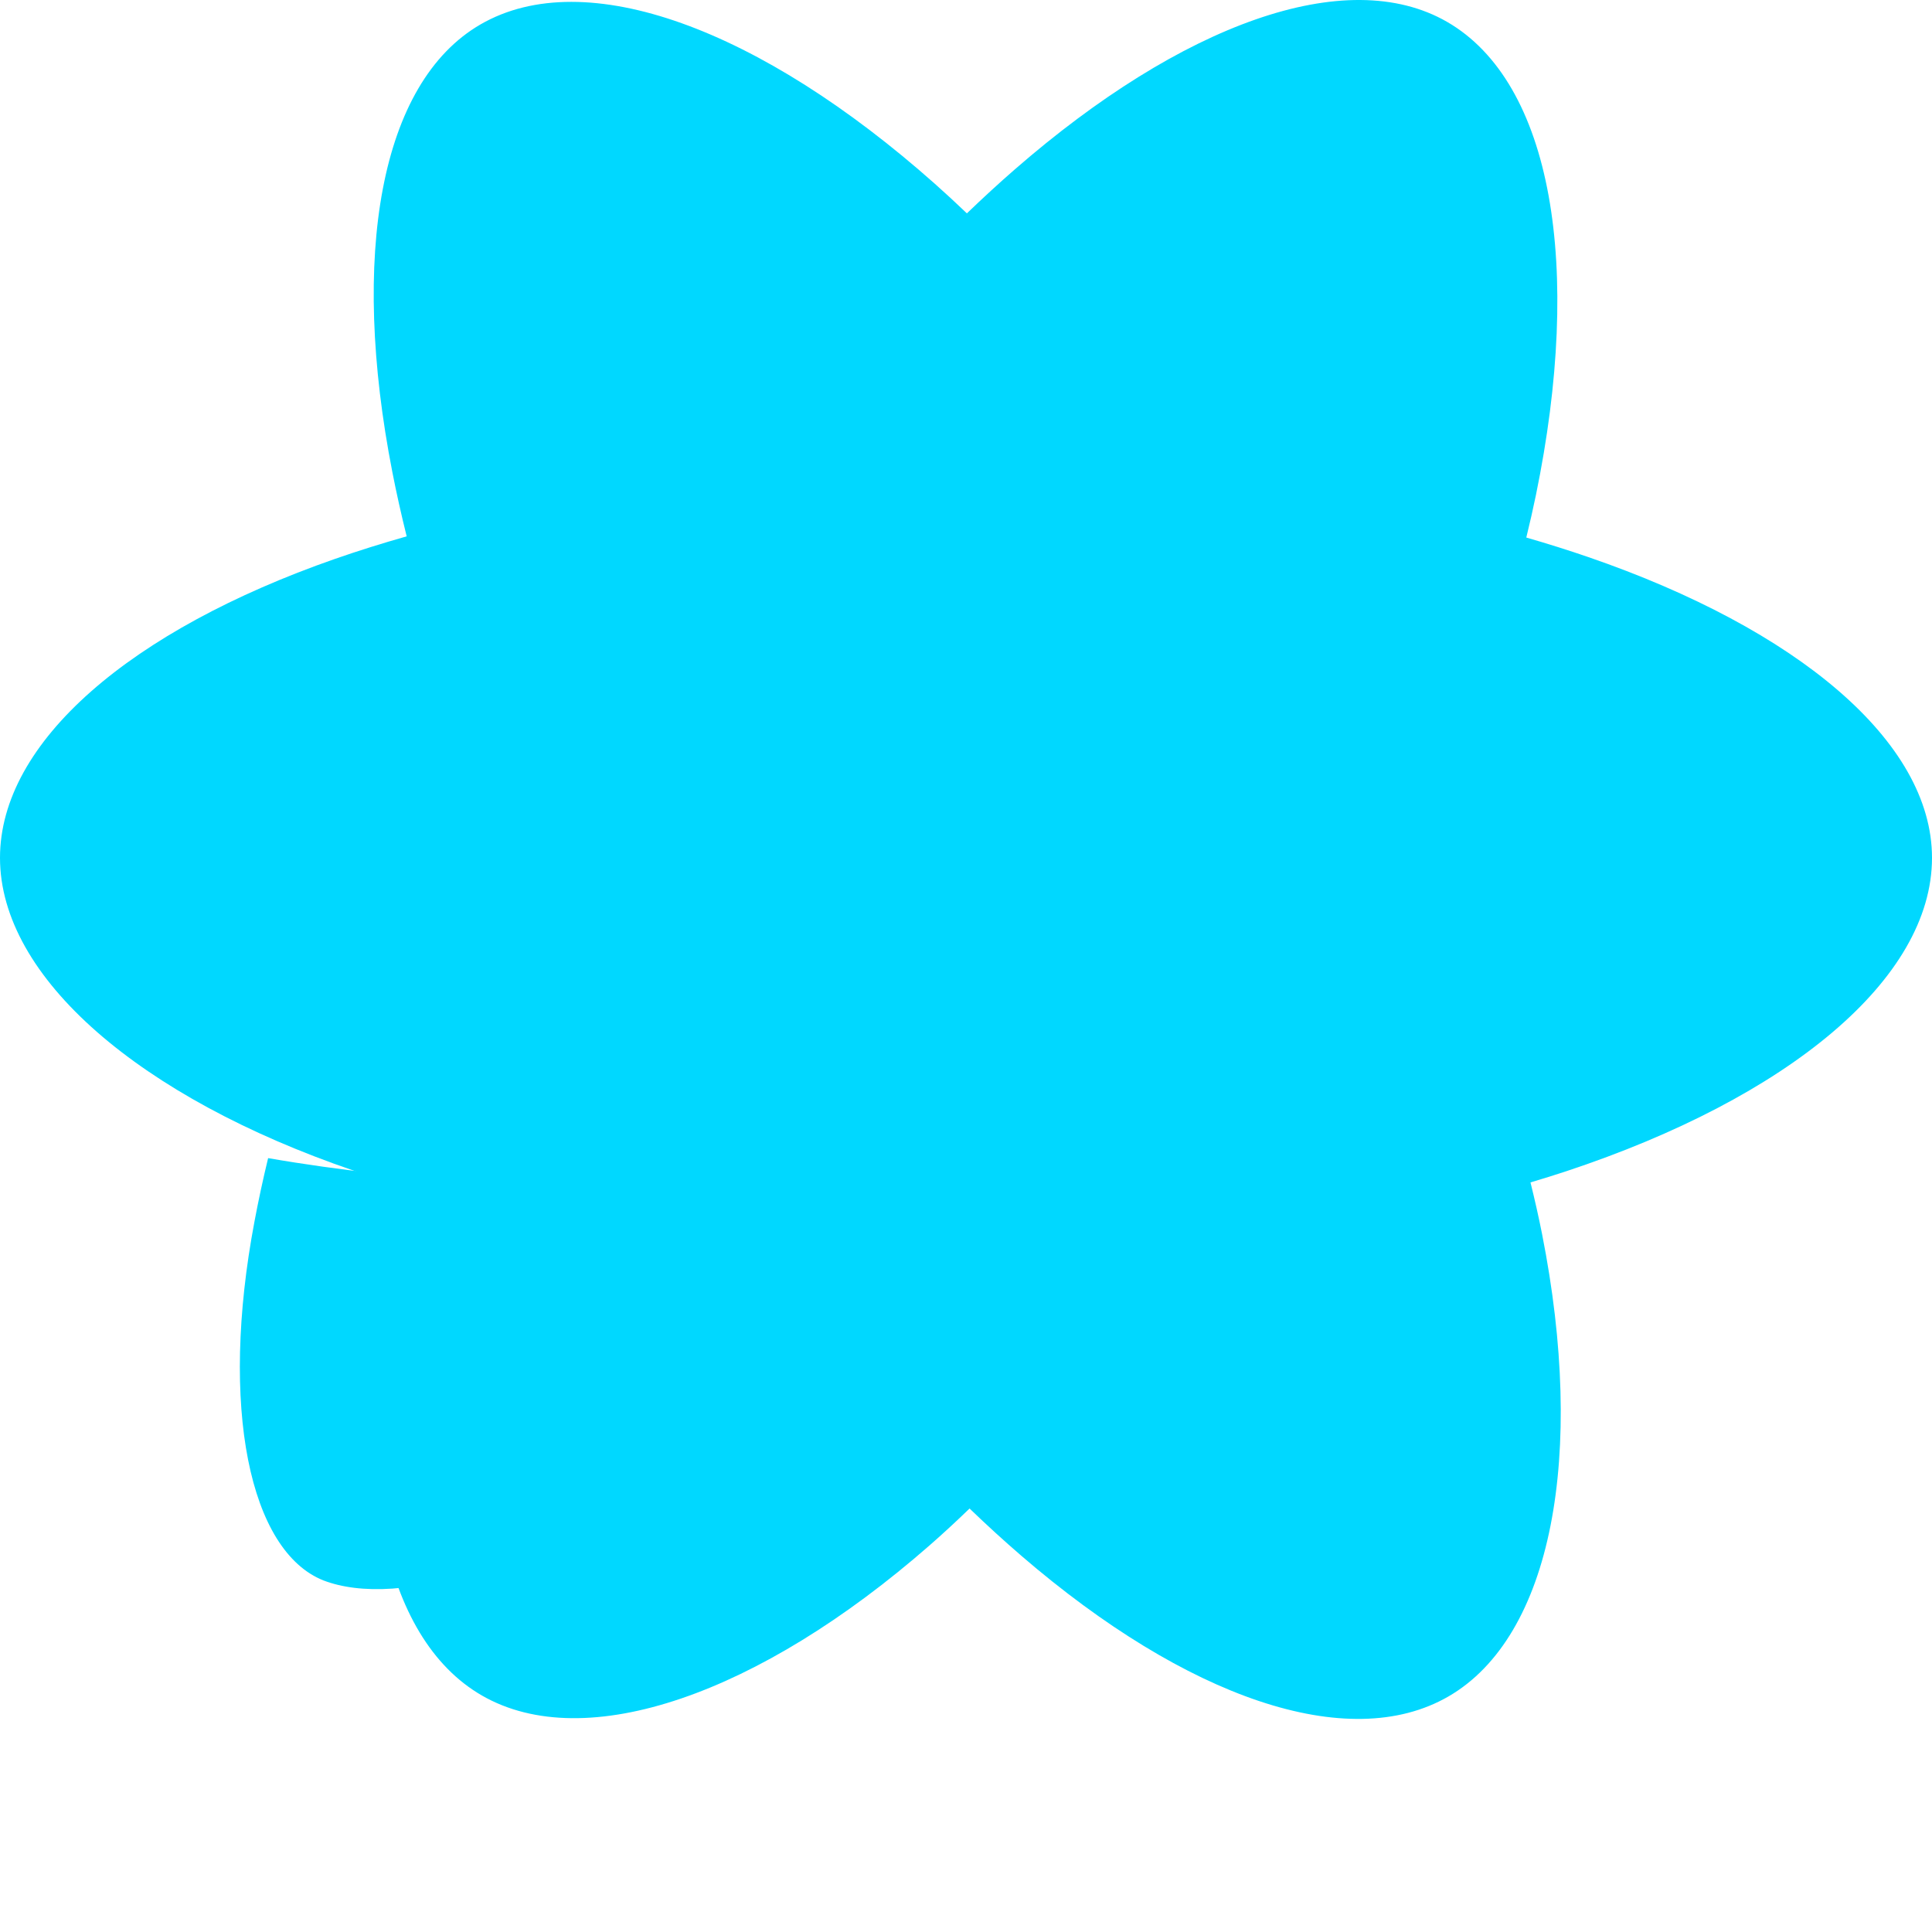
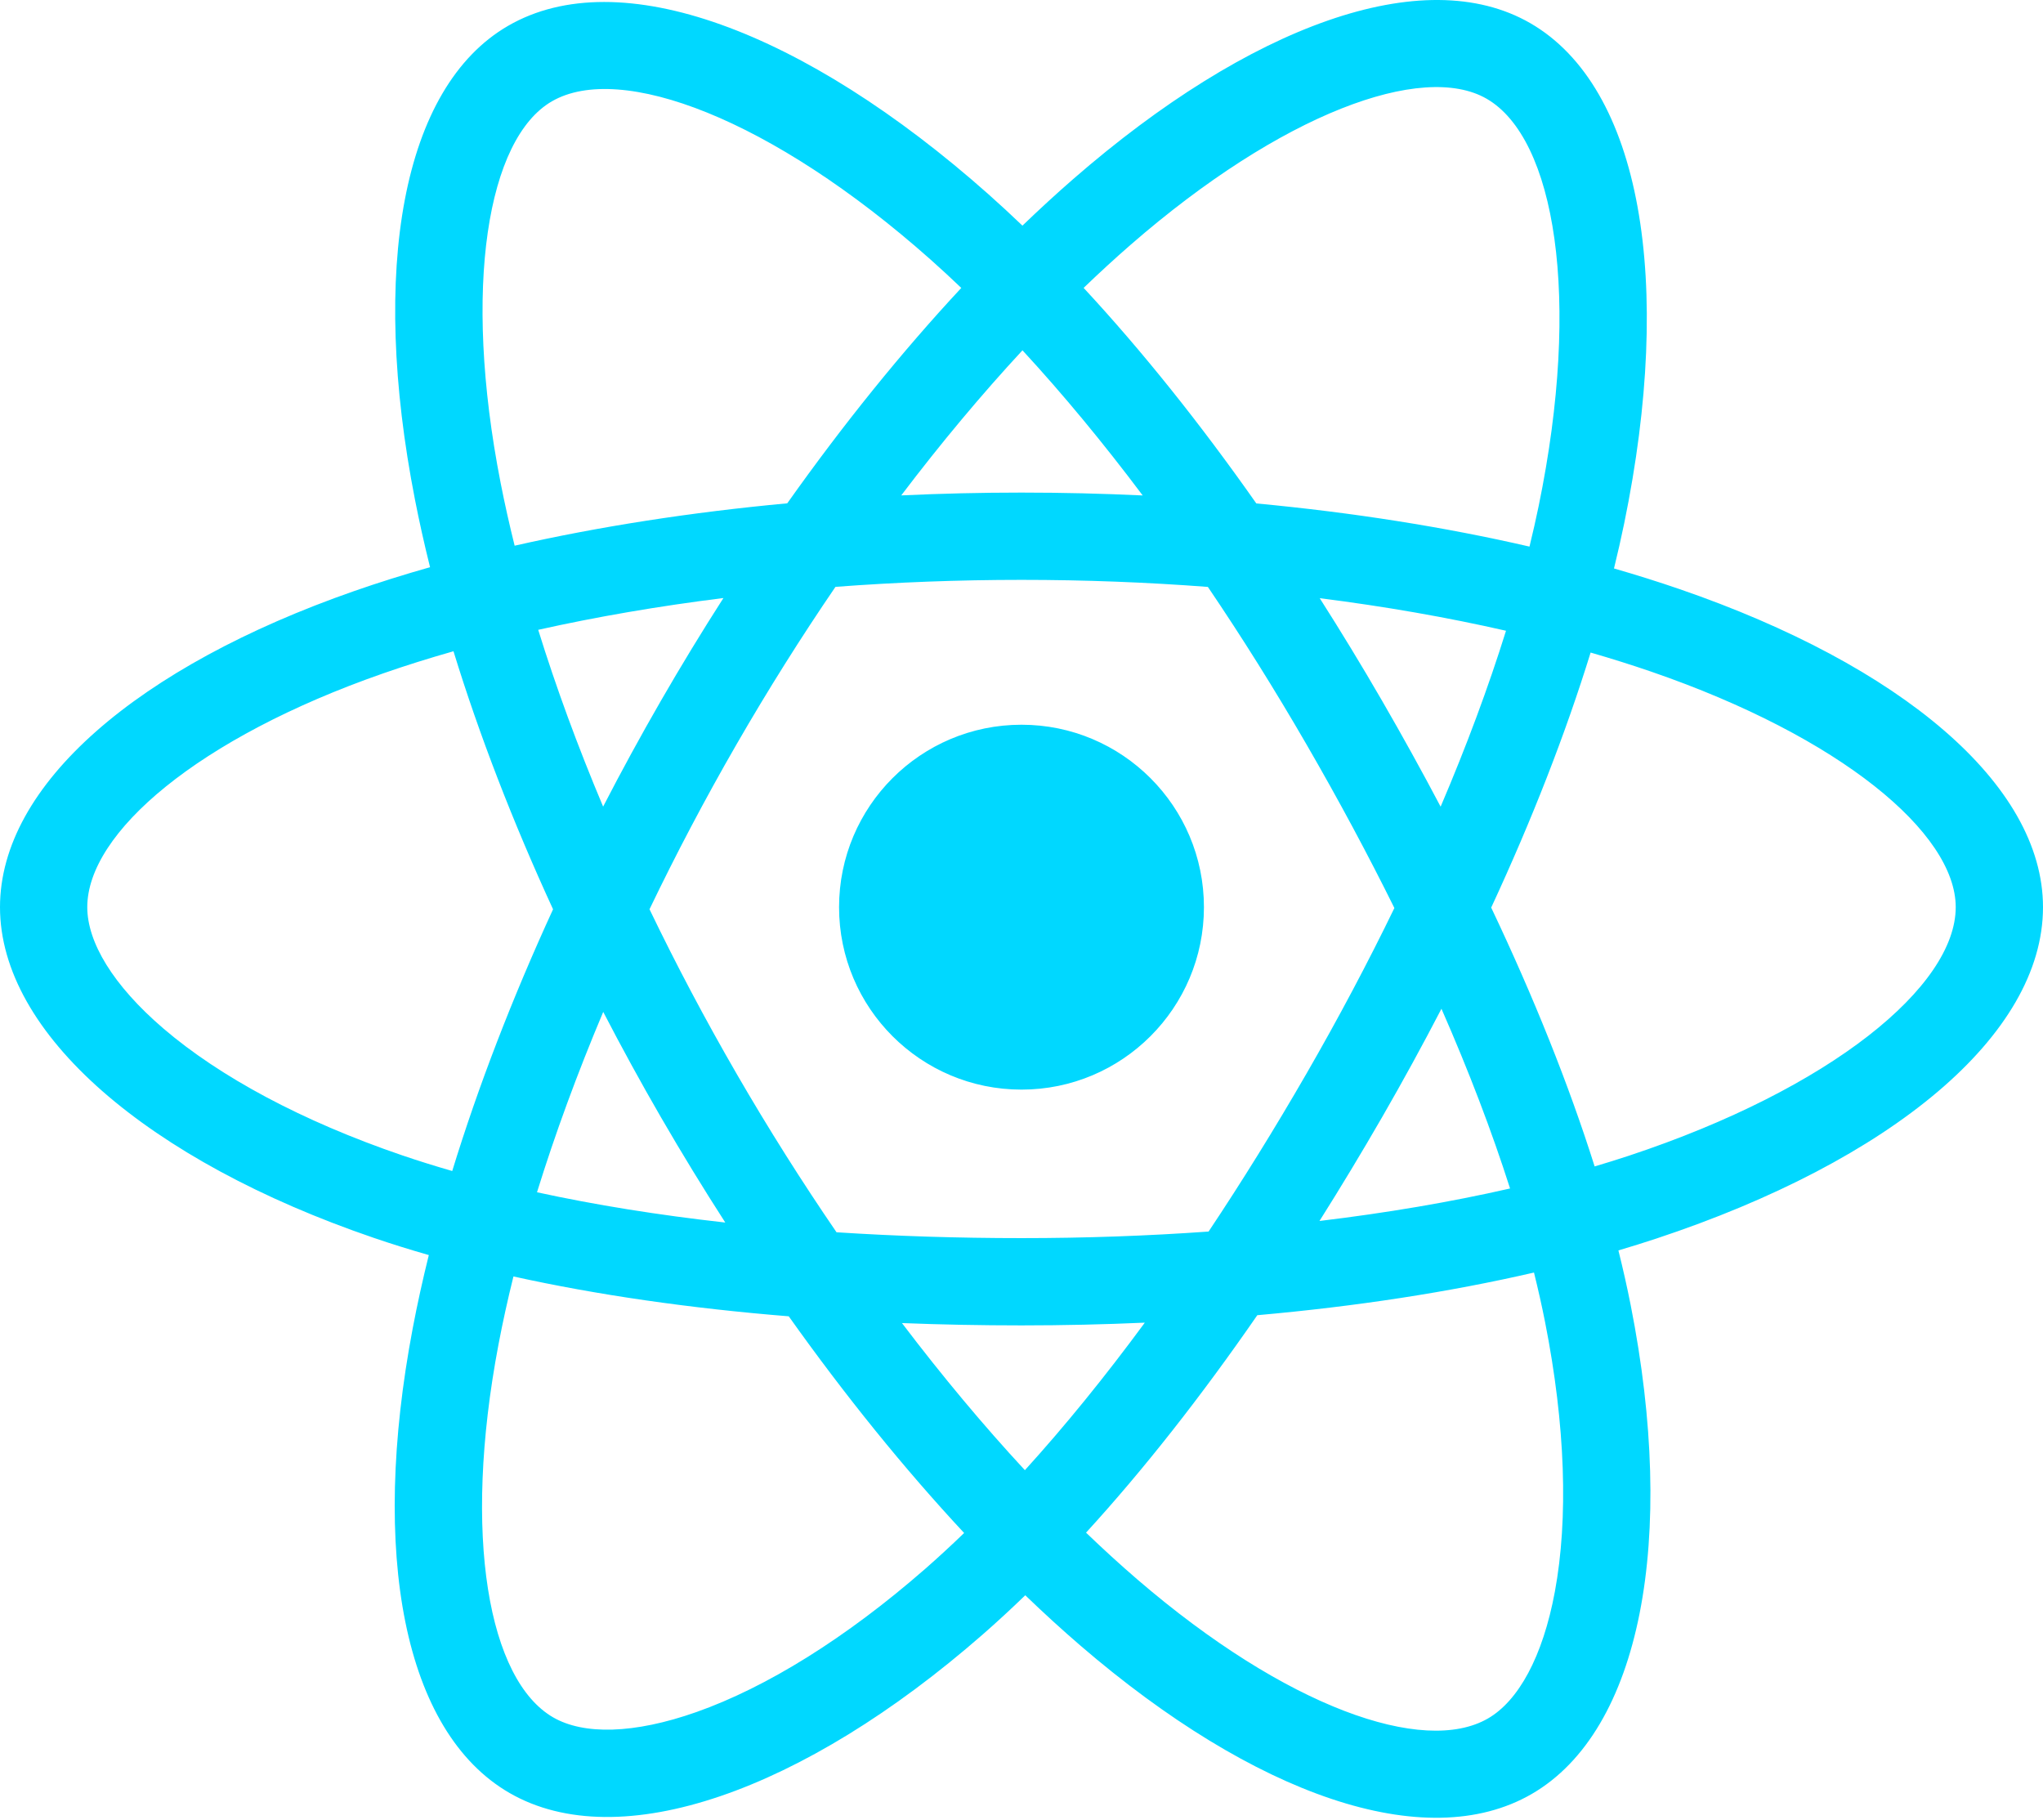
- <svg xmlns="http://www.w3.org/2000/svg" width="256px" height="256px" viewBox="0 0 256 256" version="1.1" preserveAspectRatio="xMidYMid">
+ <svg xmlns="http://www.w3.org/2000/svg" width="256px" height="228px" viewBox="0 0 256 228" version="1.1" preserveAspectRatio="xMidYMid">
  <g>
-     <path d="M210.483,73.824 C207.828,72.91 205.076,72.045 202.242,71.227 C202.708,69.326 203.136,67.45 203.516,65.606 C209.754,35.325 205.675,10.93 191.747,2.898 C178.392,-4.803 156.551,3.227 134.493,22.424 C132.372,24.27 130.245,26.224 128.118,28.272 C126.702,26.917 125.287,25.608 123.877,24.355 C100.759,3.829 77.587,-4.822 63.673,3.233 C50.33,10.957 46.379,33.89 51.995,62.588 C52.537,65.36 53.171,68.191 53.887,71.069 C50.608,72 47.442,72.992 44.413,74.048 C17.309,83.497 0,98.307 0,113.668 C0,129.533 18.582,145.446 46.812,155.095 C49.039,155.857 51.351,156.577 53.733,157.26 C52.96,160.373 52.288,163.423 51.723,166.398 C46.369,194.598 50.55,216.989 63.857,224.664 C77.601,232.59 100.669,224.443 123.13,204.809 C124.906,203.257 126.687,201.611 128.472,199.886 C130.786,202.114 133.095,204.222 135.393,206.2 C157.15,224.922 178.638,232.482 191.932,224.786 C205.663,216.837 210.126,192.783 204.332,163.518 C203.89,161.283 203.375,159 202.797,156.676 C204.417,156.197 206.007,155.702 207.557,155.188 C236.905,145.465 256,129.745 256,113.668 C256,98.251 238.132,83.342 210.483,73.824 Z" fill="#00D8FF" />
-     <path d="M201.345,142.849 C199.916,143.312 198.448,143.759 196.945,144.192 C194.556,134.926 190.993,124.894 186.421,114.384 C190.741,104.144 194.153,94.282 196.449,85.172 C199.123,85.952 201.706,86.782 204.176,87.663 C227.878,95.534 242.14,107.441 242.14,113.668 C242.14,120.299 226.796,132.98 201.345,142.849 Z M190.985,161.234 C193.105,174.787 192.806,186.632 190.138,194.647 C187.736,201.825 183.728,205.957 179.026,207.771 C169.194,211.601 150.293,204.909 130.368,187.864 C128.222,186.027 126.072,184.065 123.931,181.987 C131.216,174.091 138.502,164.655 145.557,154.015 C156.999,153.274 167.702,152.023 177.287,150.28 C177.808,152.434 178.278,154.546 178.685,156.611 C179.767,161.699 190.985,161.234 190.985,161.234 Z M64.855,207.438 C55.204,211.145 47.603,211.224 42.893,209.428 C33.047,205.557 29.073,186.448 33.715,161.878 C34.231,159.118 34.836,156.306 35.527,153.457 C44.968,155.095 55.533,156.256 67.007,156.939 C74.131,167.357 81.649,176.715 89.233,184.518 C87.556,186.137 85.876,187.686 84.195,189.152 C77.308,195.212 70.762,203.225 64.855,207.438 Z M13.86,113.668 C13.86,106.982 27.35,94.73 50.201,86.993 C52.946,85.999 55.846,85.066 58.866,84.187 C61.2,93.442 64.594,103.302 68.858,113.451 C64.553,123.728 61.112,133.718 58.75,143.066 C56.268,142.36 53.861,141.604 51.547,140.8 C27.594,132.884 13.86,120.609 13.86,113.668 Z M65.231,66.539 C60.416,41.417 64.209,21.86 73.977,18.027 C84.434,13.933 105.786,21.787 127.543,41.134 C128.847,42.291 130.15,43.493 131.453,44.739 C123.917,52.502 116.448,61.702 109.317,71.932 C98.164,72.764 87.484,74.142 77.649,75.991 C76.869,72.875 76.194,69.841 75.63,66.904 C72.191,66.786 65.231,66.539 65.231,66.539 Z M152.969,90.888 C150.008,85.853 146.96,80.959 143.842,76.218 C150.693,76.978 157.22,77.94 163.33,79.085 C161.584,85.504 159.368,92.223 156.738,99.113 C155.519,96.35 154.259,93.602 152.969,90.888 Z M128.104,50.945 C132.461,55.704 136.831,60.947 141.159,66.603 C136.795,66.45 132.346,66.372 127.832,66.372 C123.361,66.372 118.933,66.446 114.567,66.59 C118.892,60.99 123.486,55.755 128.104,50.945 Z M102.984,90.953 C101.723,93.619 100.513,96.311 99.355,99.024 C96.768,92.173 94.596,85.436 92.87,78.991 C98.924,77.885 105.391,76.958 112.164,76.226 C108.998,81.024 105.907,85.94 102.984,90.953 Z M112.379,152.94 C105.435,152.262 98.853,151.373 92.727,150.28 C94.486,143.722 96.717,136.847 99.355,129.856 C100.513,132.568 101.723,135.26 102.984,137.926 C105.972,143.048 109.148,148.059 112.379,152.94 Z M128.297,177.935 C123.819,173.054 119.366,167.697 114.994,161.942 C119.275,162.057 123.66,162.115 128.146,162.115 C132.734,162.115 137.252,162.038 141.697,161.889 C137.298,167.761 132.803,173.136 128.297,177.935 Z M156.868,129.533 C159.614,136.665 161.92,143.623 163.703,150.237 C157.479,151.397 150.816,152.341 143.842,153.062 C146.96,148.273 150.008,143.323 152.969,138.23 C154.313,135.424 155.615,132.596 156.868,129.733 Z M142.325,156.939 C134.148,157.629 125.856,158.073 117.548,158.272 C109.239,158.073 101.033,157.629 93.001,156.982 C84.968,156.336 77.165,155.432 69.703,154.313 C66.264,154.195 62.825,154.013 59.472,153.767 C61.742,147.82 64.33,141.7 67.224,135.451 C70.119,129.202 73.28,123.04 76.719,116.963 C80.158,110.887 83.811,104.924 87.65,99.091 C91.49,93.257 95.457,87.651 99.554,82.275 C107.73,82.029 115.907,81.95 124.084,82.029 C132.261,81.95 140.352,82.029 148.272,82.275 C152.281,87.651 156.205,93.257 160.044,99.091 C163.884,104.924 167.537,110.887 171.019,116.963 C174.502,123.04 177.771,129.202 180.753,135.451 C183.735,141.7 186.409,147.82 188.765,153.767 C185.241,154.013 181.758,154.195 178.319,154.313 C170.858,155.432 163.054,156.336 154.978,156.982 C146.902,157.629 142.325,156.939 142.325,156.939 Z M179.026,17.884 C189.458,21.787 193.339,42.973 187.993,70.032 C187.65,71.706 187.266,73.42 186.838,75.172 C176.96,73.292 166.28,71.893 155.084,71.062 C147.91,60.744 140.438,51.505 132.902,43.743 C134.916,41.808 136.93,39.966 138.944,38.216 C157.702,21.541 177.014,14.052 179.026,17.884 Z" fill="#00D8FF" />
+     <path d="M210.483,73.824 C207.828,72.91 205.076,72.045 202.242,71.227 C202.708,69.326 203.136,67.45 203.516,65.606 C209.754,35.325 205.675,10.93 191.747,2.898 C178.392,-4.803 156.551,3.227 134.493,22.424 C132.372,24.27 130.245,26.224 128.118,28.272 C126.702,26.917 125.287,25.608 123.877,24.355 C100.759,3.829 77.587,-4.822 63.673,3.233 C50.33,10.957 46.379,33.89 51.995,62.588 C52.537,65.36 53.171,68.191 53.887,71.069 C50.608,72 47.442,72.992 44.413,74.048 C17.309,83.497 0,98.307 0,113.668 C0,129.533 18.582,145.446 46.812,155.095 C49.039,155.857 51.351,156.577 53.733,157.26 C52.96,160.373 52.288,163.423 51.723,166.398 C46.369,194.598 50.55,216.989 63.857,224.664 C77.601,232.59 100.669,224.443 123.13,204.809 C124.906,203.257 126.687,201.611 128.472,199.886 C130.786,202.114 133.095,204.222 135.393,206.2 C157.15,224.922 178.638,232.482 191.932,224.786 C205.663,216.837 210.126,192.783 204.332,163.518 C203.89,161.283 203.375,159 202.797,156.676 C204.417,156.197 206.007,155.702 207.557,155.188 C236.905,145.465 256,129.745 256,113.668 C256,98.251 238.132,83.342 210.483,73.824 L210.483,73.824 Z M204.118,144.808 C202.718,145.271 201.282,145.719 199.818,146.153 C196.578,135.896 192.206,124.99 186.855,113.721 C191.961,102.721 196.165,91.954 199.314,81.764 C201.933,82.522 204.474,83.321 206.924,84.164 C230.613,92.32 245.064,104.377 245.064,113.668 C245.064,123.564 229.458,136.411 204.118,144.808 L204.118,144.808 Z M193.604,165.642 C196.166,178.583 196.531,190.283 194.835,199.429 C193.31,207.648 190.244,213.127 186.452,215.322 C178.385,219.991 161.132,213.921 142.525,197.91 C140.392,196.074 138.244,194.115 136.088,192.04 C143.302,184.151 150.511,174.98 157.547,164.794 C169.923,163.696 181.615,161.9 192.218,159.449 C192.74,161.556 193.204,163.622 193.604,165.642 L193.604,165.642 Z M87.276,214.515 C79.394,217.298 73.116,217.378 69.321,215.19 C61.246,210.533 57.889,192.554 62.468,168.438 C62.993,165.676 63.617,162.839 64.337,159.939 C74.823,162.258 86.43,163.927 98.835,164.933 C105.919,174.9 113.336,184.061 120.811,192.083 C119.178,193.659 117.551,195.16 115.934,196.575 C106.001,205.257 96.048,211.417 87.276,214.515 L87.276,214.515 Z M50.349,144.747 C37.866,140.48 27.557,134.935 20.491,128.884 C14.141,123.447 10.936,118.048 10.936,113.668 C10.936,104.346 24.833,92.456 48.012,84.375 C50.825,83.394 53.769,82.47 56.824,81.602 C60.028,92.022 64.23,102.917 69.301,113.934 C64.164,125.115 59.902,136.183 56.667,146.726 C54.489,146.099 52.379,145.44 50.349,144.747 L50.349,144.747 Z M62.727,60.488 C57.916,35.9 61.111,17.353 69.152,12.698 C77.716,7.74 96.654,14.809 116.615,32.533 C117.891,33.666 119.172,34.851 120.456,36.078 C113.018,44.065 105.669,53.157 98.648,63.066 C86.608,64.182 75.083,65.974 64.487,68.375 C63.821,65.695 63.231,63.062 62.727,60.488 L62.727,60.488 Z M173.154,87.755 C170.621,83.38 168.02,79.108 165.369,74.952 C173.537,75.985 181.363,77.356 188.712,79.033 C186.506,86.104 183.756,93.497 180.519,101.077 C178.196,96.668 175.74,92.223 173.154,87.755 L173.154,87.755 Z M128.122,43.894 C133.166,49.359 138.218,55.46 143.187,62.08 C138.18,61.844 133.111,61.721 128,61.721 C122.937,61.721 117.906,61.841 112.93,62.074 C117.904,55.515 122.999,49.422 128.122,43.894 L128.122,43.894 Z M82.802,87.831 C80.272,92.218 77.861,96.639 75.575,101.069 C72.391,93.516 69.666,86.089 67.441,78.917 C74.745,77.283 82.534,75.946 90.65,74.933 C87.961,79.127 85.339,83.43 82.802,87.83 L82.802,87.831 L82.802,87.831 Z M90.883,153.183 C82.498,152.247 74.592,150.98 67.29,149.39 C69.551,142.091 72.335,134.505 75.588,126.79 C77.879,131.216 80.299,135.638 82.845,140.036 L82.846,140.036 C85.439,144.515 88.126,148.904 90.883,153.183 L90.883,153.183 Z M128.425,184.213 C123.241,178.621 118.071,172.434 113.022,165.78 C117.924,165.972 122.921,166.071 128,166.071 C133.218,166.071 138.376,165.953 143.453,165.727 C138.468,172.501 133.435,178.697 128.425,184.213 L128.425,184.213 Z M180.623,126.396 C184.045,134.195 186.929,141.741 189.219,148.916 C181.797,150.61 173.783,151.974 165.339,152.987 C167.997,148.776 170.62,144.43 173.198,139.961 C175.805,135.438 178.282,130.909 180.623,126.396 L180.623,126.396 Z M163.725,134.497 C159.723,141.436 155.614,148.059 151.444,154.312 C143.847,154.855 135.999,155.135 128,155.135 C120.033,155.135 112.284,154.887 104.822,154.403 C100.483,148.068 96.285,141.425 92.309,134.557 L92.31,134.557 C88.344,127.707 84.694,120.799 81.387,113.93 C84.693,107.046 88.334,100.13 92.277,93.293 L92.276,93.294 C96.229,86.439 100.39,79.828 104.689,73.533 C112.302,72.957 120.11,72.657 128,72.657 L128,72.657 C135.926,72.657 143.743,72.96 151.354,73.54 C155.587,79.789 159.72,86.378 163.689,93.235 C167.703,100.169 171.39,107.038 174.725,113.775 C171.4,120.628 167.721,127.567 163.725,134.497 L163.725,134.497 Z M186.285,12.373 C194.857,17.317 198.191,37.254 192.805,63.399 C192.461,65.067 192.075,66.766 191.654,68.488 C181.033,66.037 169.5,64.214 157.425,63.081 C150.391,53.064 143.102,43.957 135.785,36.073 C137.752,34.181 139.716,32.376 141.673,30.673 C160.572,14.226 178.237,7.732 186.285,12.373 L186.285,12.373 Z M128,90.808 C140.625,90.808 150.86,101.043 150.86,113.668 C150.86,126.293 140.625,136.528 128,136.528 C115.375,136.528 105.14,126.293 105.14,113.668 C105.14,101.043 115.375,90.808 128,90.808 L128,90.808 Z" fill="#00D8FF" />
  </g>
</svg>
